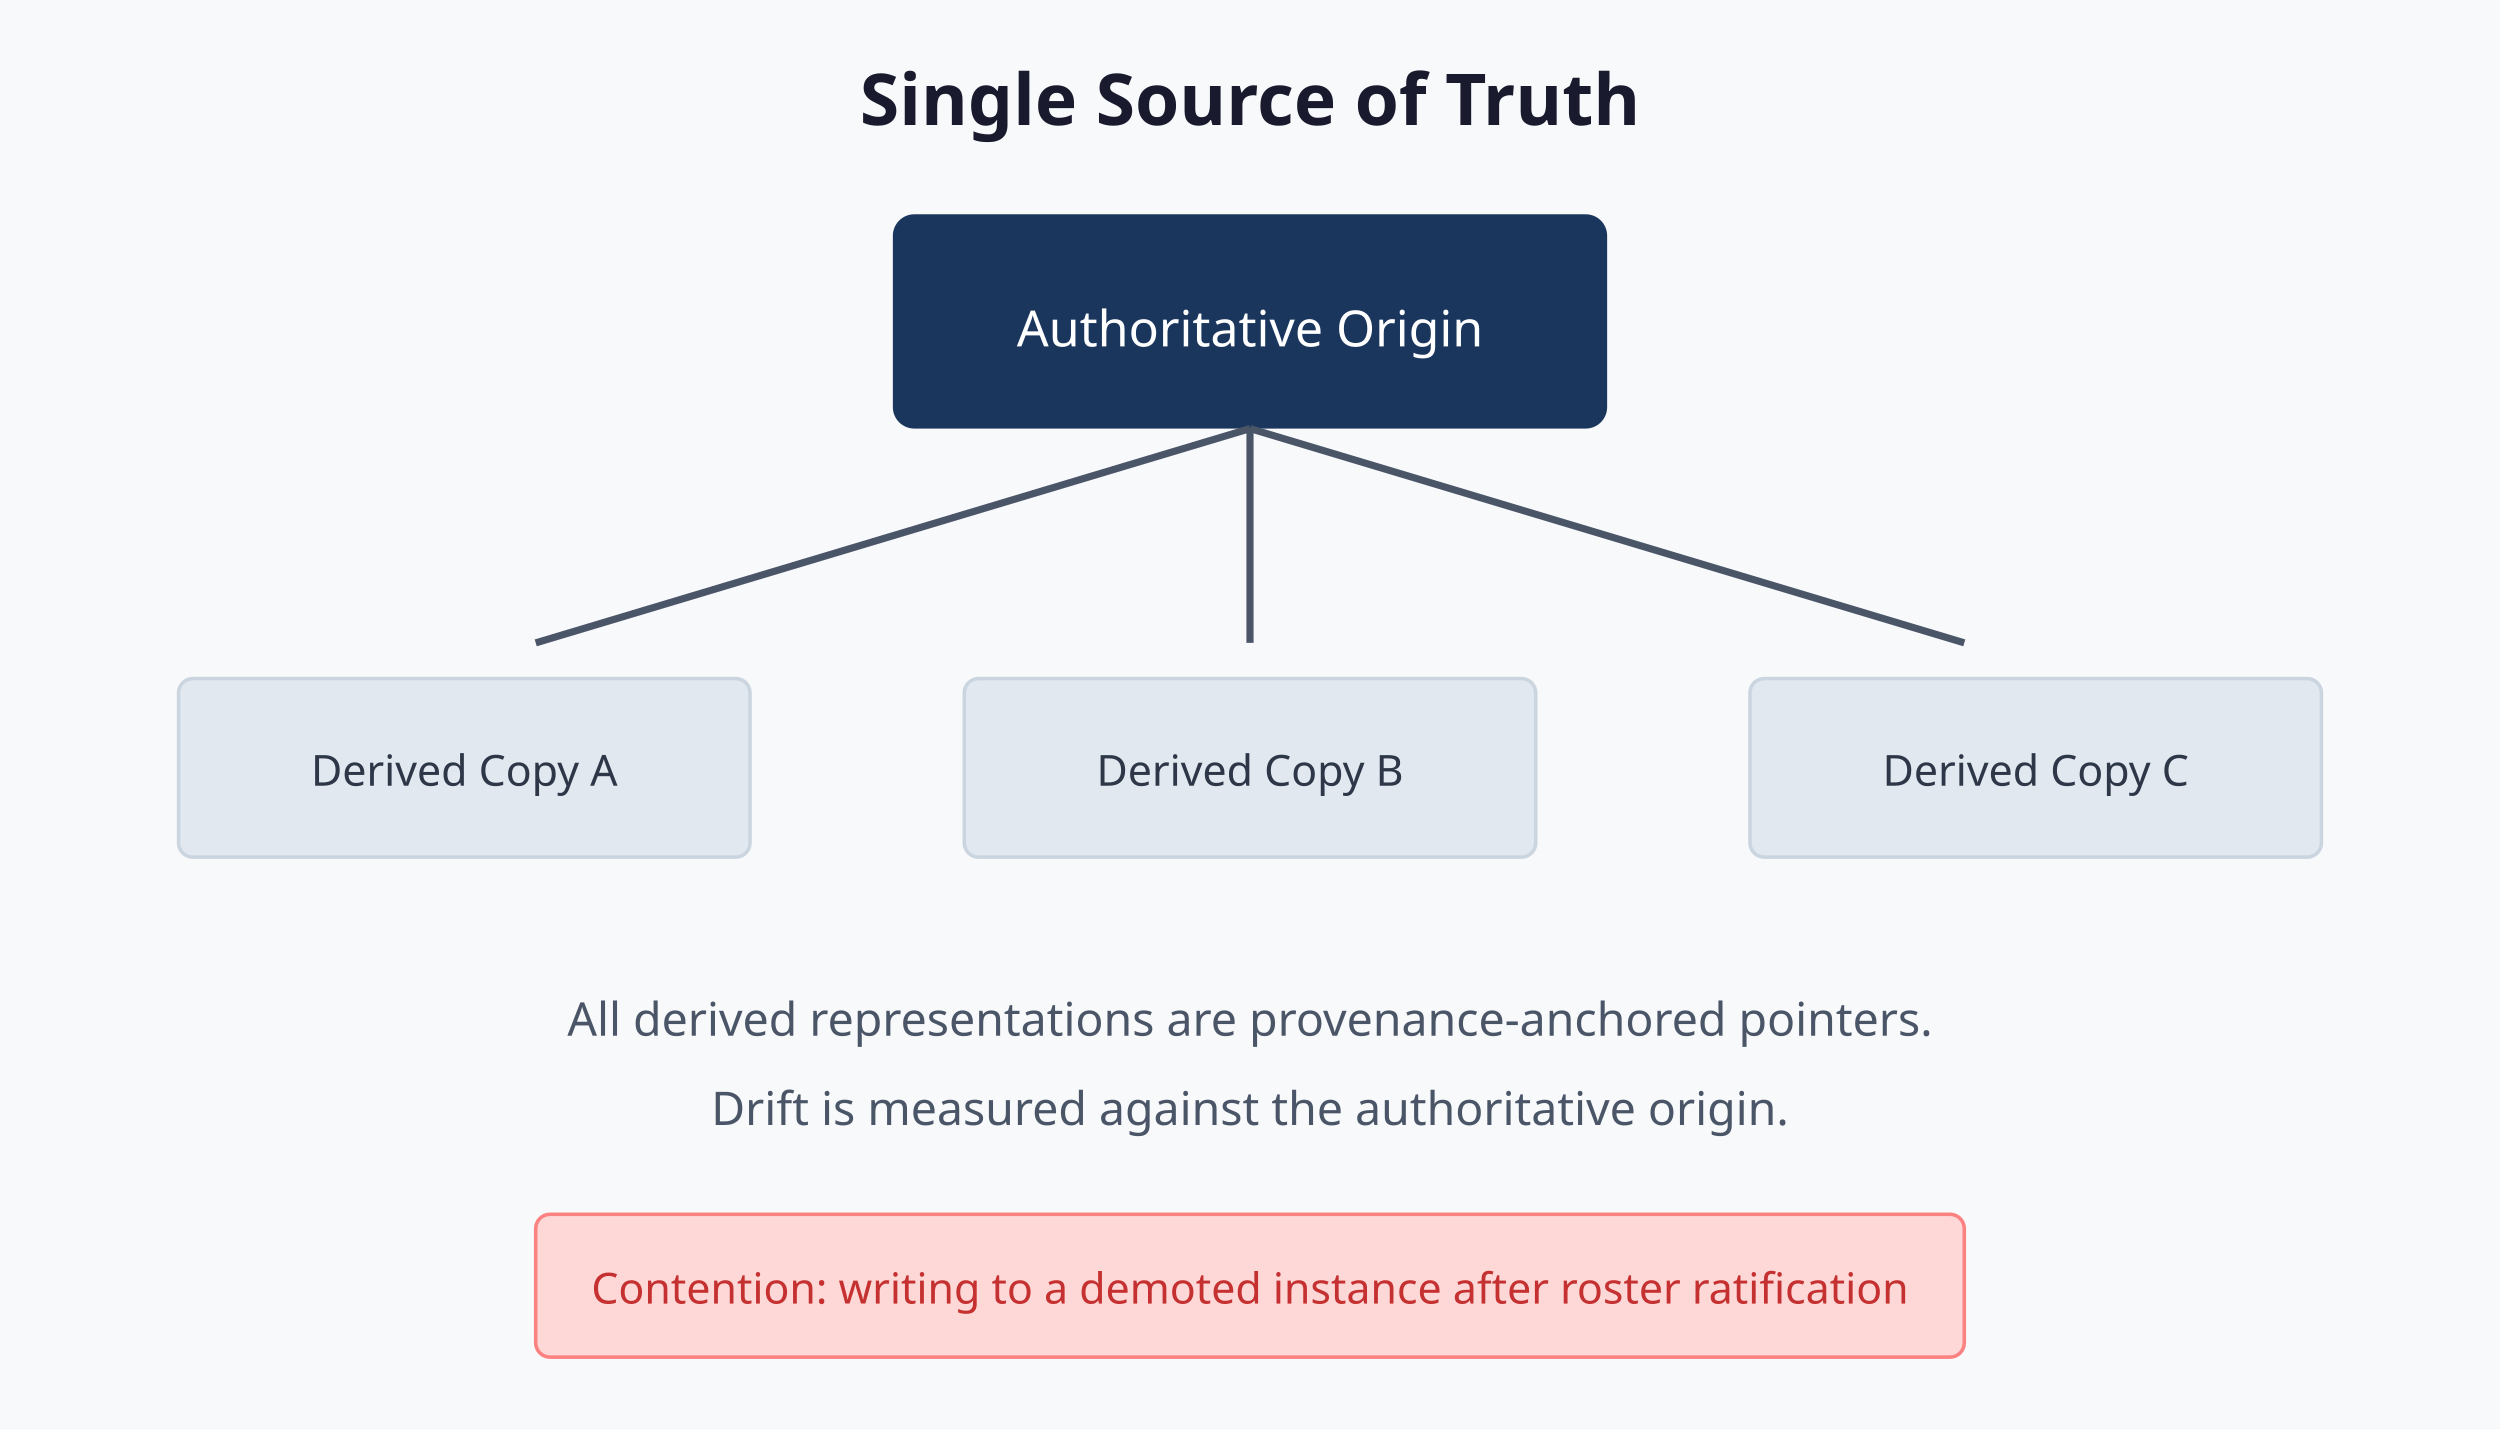
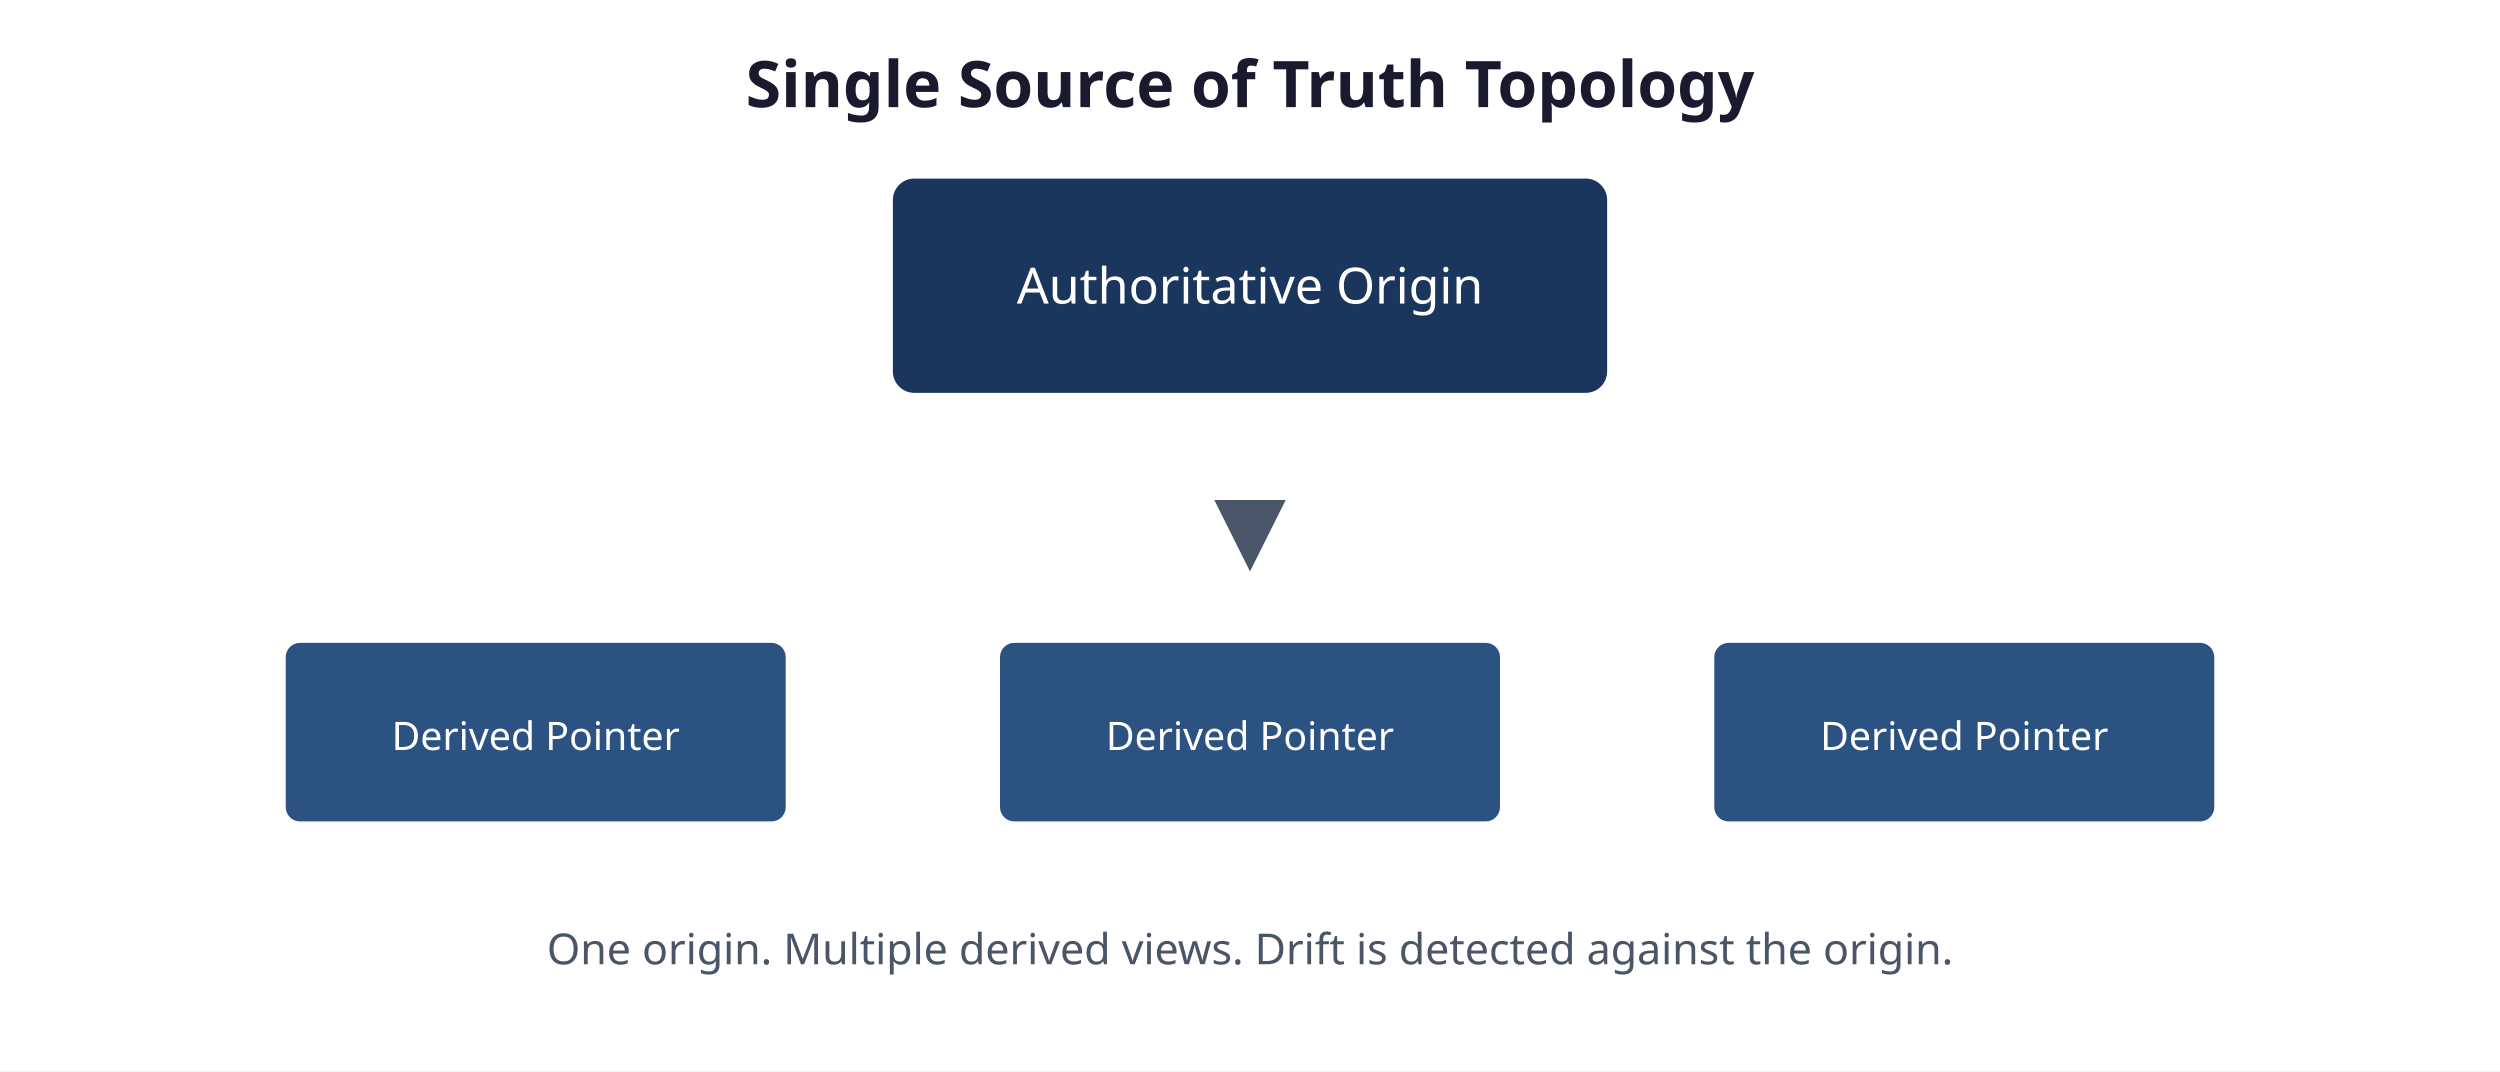
- <svg xmlns="http://www.w3.org/2000/svg" viewBox="0 0 700 400" font-family="system-ui, sans-serif">
-   <rect width="700" height="400" fill="#f8f9fa" />
-   <text x="350" y="35" text-anchor="middle" font-size="20" font-weight="600" fill="#1a1a2e">Single Source of Truth</text>
-   <rect x="250" y="60" width="200" height="60" rx="6" fill="#1a365d" />
-   <text x="350" y="97" text-anchor="middle" font-size="14" fill="white" font-weight="500">Authoritative Origin</text>
-   <line x1="350" y1="120" x2="150" y2="180" stroke="#4a5568" stroke-width="2" marker-end="url(#arrow)" />
-   <line x1="350" y1="120" x2="350" y2="180" stroke="#4a5568" stroke-width="2" />
-   <line x1="350" y1="120" x2="550" y2="180" stroke="#4a5568" stroke-width="2" />
-   <rect x="50" y="190" width="160" height="50" rx="4" fill="#e2e8f0" stroke="#cbd5e0" />
-   <text x="130" y="220" text-anchor="middle" font-size="12" fill="#2d3748">Derived Copy A</text>
-   <rect x="270" y="190" width="160" height="50" rx="4" fill="#e2e8f0" stroke="#cbd5e0" />
-   <text x="350" y="220" text-anchor="middle" font-size="12" fill="#2d3748">Derived Copy B</text>
-   <rect x="490" y="190" width="160" height="50" rx="4" fill="#e2e8f0" stroke="#cbd5e0" />
-   <text x="570" y="220" text-anchor="middle" font-size="12" fill="#2d3748">Derived Copy C</text>
-   <text x="350" y="290" text-anchor="middle" font-size="13" fill="#4a5568">All derived representations are provenance-anchored pointers.</text>
-   <text x="350" y="315" text-anchor="middle" font-size="13" fill="#4a5568">Drift is measured against the authoritative origin.</text>
-   <rect x="150" y="340" width="400" height="40" rx="4" fill="#fed7d7" stroke="#fc8181" />
-   <text x="350" y="365" text-anchor="middle" font-size="12" fill="#c53030">Contention: writing to a demoted instance after roster ratification</text>
+ <svg xmlns="http://www.w3.org/2000/svg" viewBox="0 0 700 300" font-family="system-ui, sans-serif">
+   <rect width="700" height="300" fill="#ffffff" />
+   <text x="350" y="30" text-anchor="middle" font-size="18" font-weight="600" fill="#1a1a2e">Single Source of Truth Topology</text>
+   <rect x="250" y="50" width="200" height="60" rx="6" fill="#1a365d" />
+   <text x="350" y="85" text-anchor="middle" font-size="14" fill="white">Authoritative Origin</text>
+   <polygon points="350,110 350,140 340,140 350,160 360,140 350,140" fill="#4a5568" />
+   <rect x="80" y="180" width="140" height="50" rx="4" fill="#2c5282" />
+   <text x="150" y="210" text-anchor="middle" font-size="11" fill="white">Derived Pointer</text>
+   <rect x="280" y="180" width="140" height="50" rx="4" fill="#2c5282" />
+   <text x="350" y="210" text-anchor="middle" font-size="11" fill="white">Derived Pointer</text>
+   <rect x="480" y="180" width="140" height="50" rx="4" fill="#2c5282" />
+   <text x="550" y="210" text-anchor="middle" font-size="11" fill="white">Derived Pointer</text>
+   <text x="350" y="270" text-anchor="middle" font-size="12" fill="#4a5568">One origin. Multiple derived views. Drift is detected against the origin.</text>
</svg>
